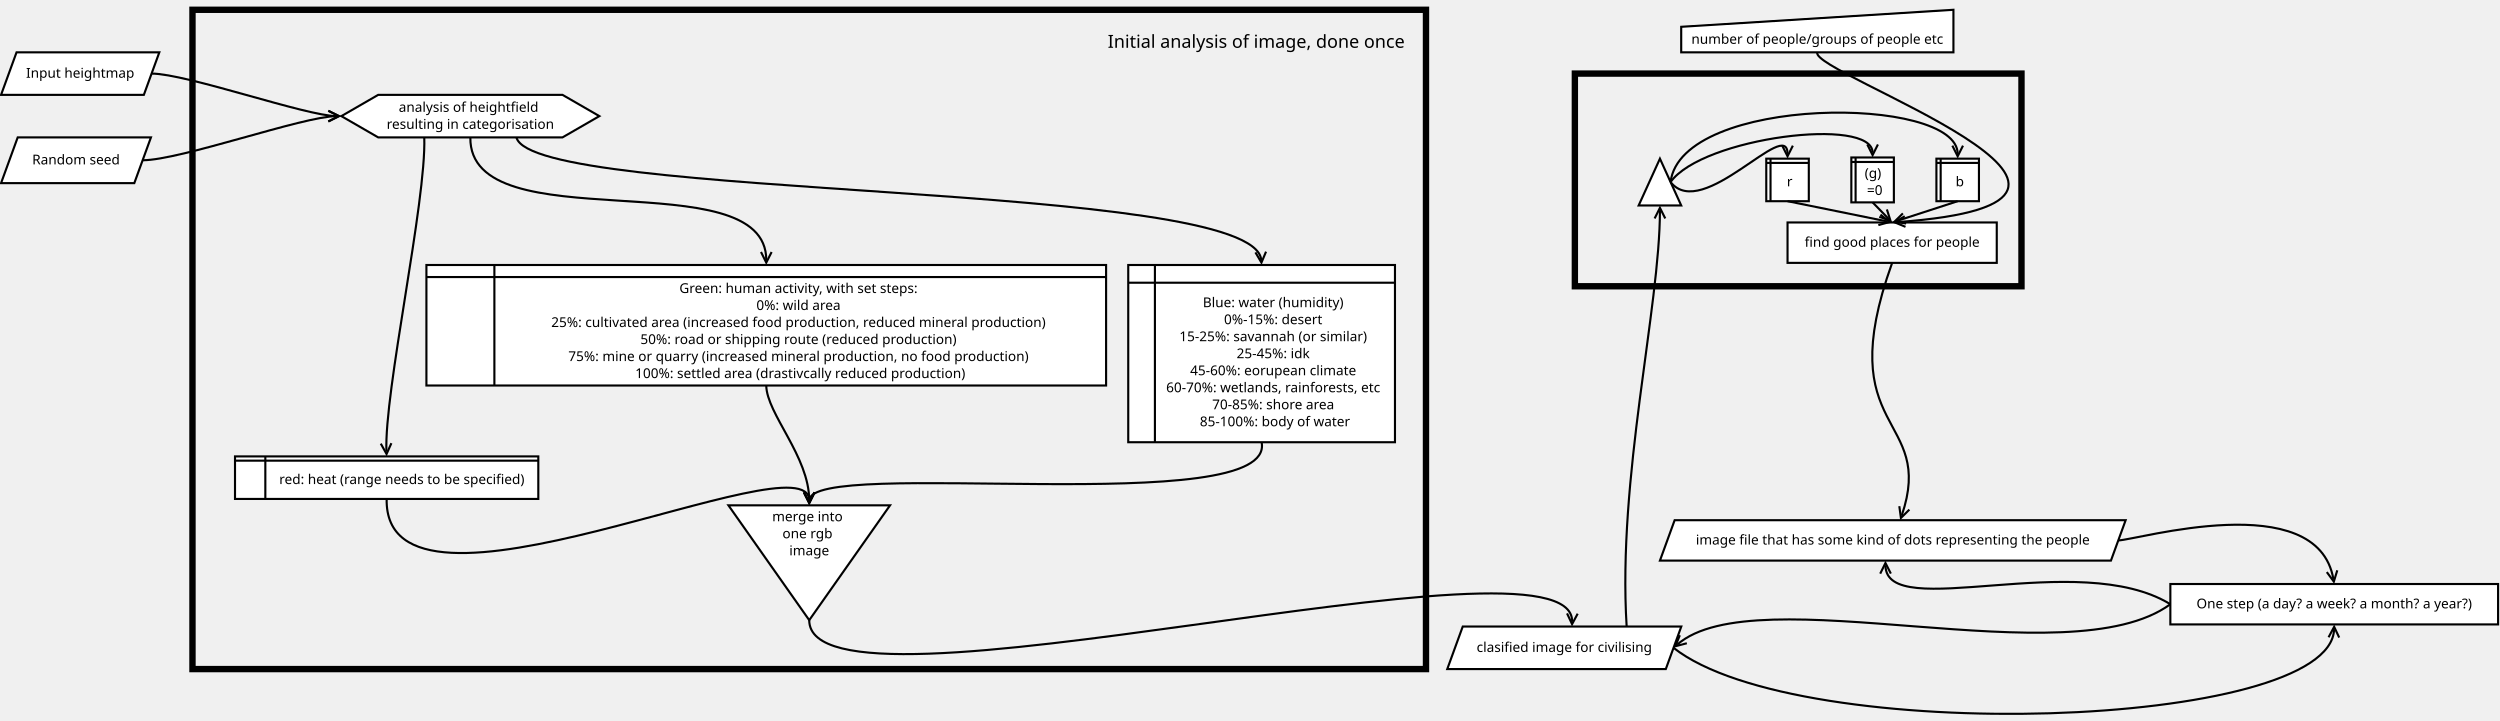
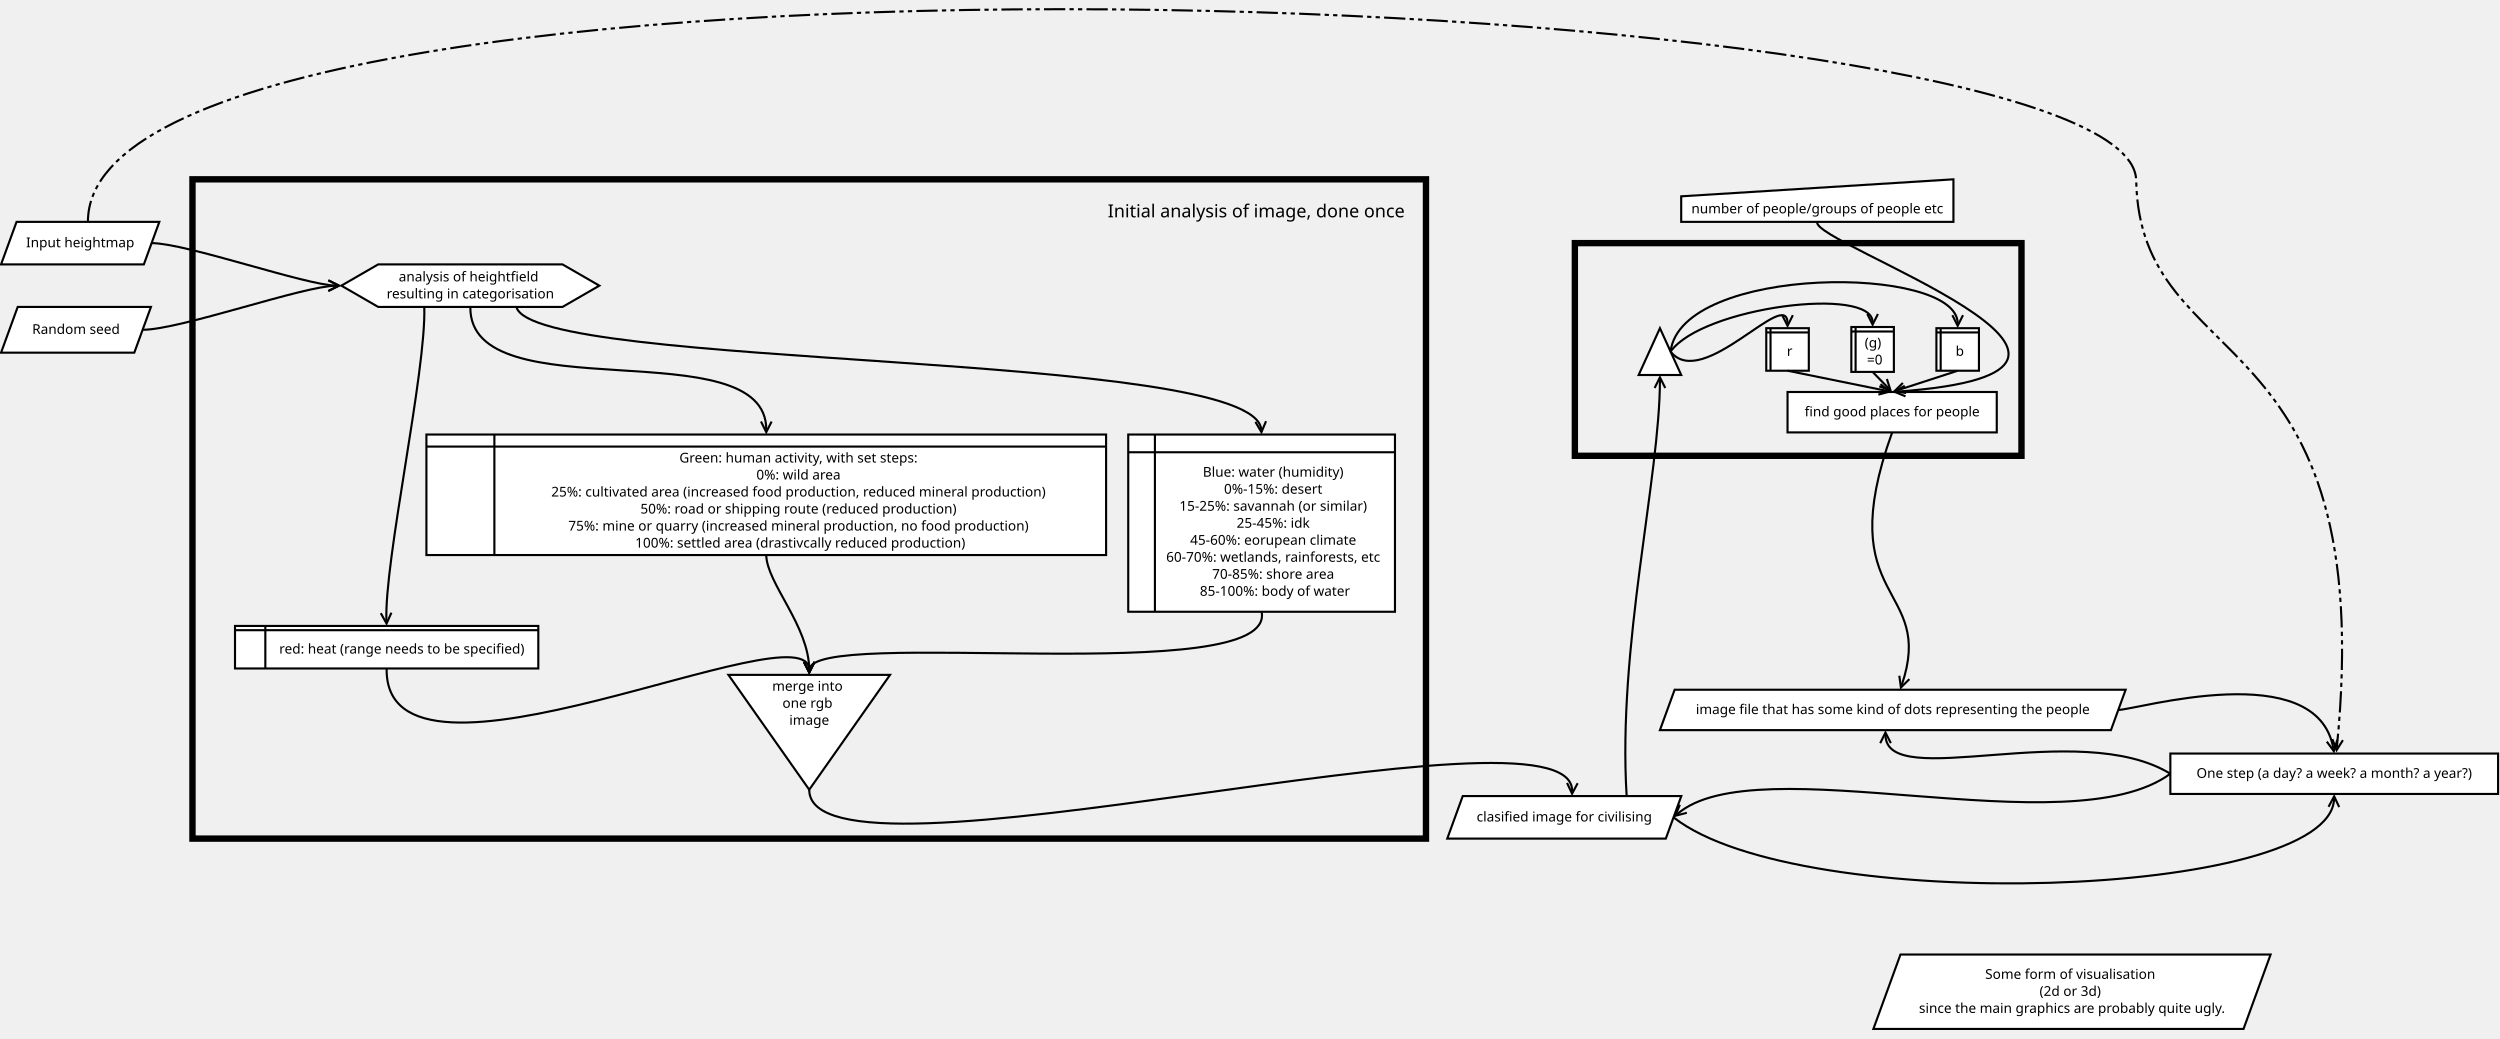
- <svg xmlns="http://www.w3.org/2000/svg" width="118cm" height="34cm" viewBox="19 36 2351 667">
+ <svg xmlns="http://www.w3.org/2000/svg" width="118cm" height="49cm" viewBox="19 -121 2351 961">
  <g id="Background">
    <rect style="fill: none; stroke-opacity: 1; stroke-width: 6; stroke: #000000" x="200" y="40" width="1160" height="620" rx="0" ry="0" />
    <g>
      <polygon style="fill: #ffffff; fill-opacity: 1; stroke-opacity: 1; stroke-width: 2; stroke: #000000" fill-rule="evenodd" points="34.559,80 168.832,80 154.274,120 20,120 " />
      <text font-size="12.8" style="fill: #000000; fill-opacity: 1; stroke: none;text-anchor:middle;font-family:sans-serif;font-style:normal;font-weight:normal" x="94.416" y="103.9">
        <tspan x="94.416" y="103.9">Input heightmap</tspan>
      </text>
    </g>
    <g>
      <polygon style="fill: #ffffff; fill-opacity: 1; stroke-opacity: 1; stroke-width: 2; stroke: #000000" fill-rule="evenodd" points="35.651,160 160.951,160 145.301,203 20,203 " />
      <text font-size="12.8" style="fill: #000000; fill-opacity: 1; stroke: none;text-anchor:middle;font-family:sans-serif;font-style:normal;font-weight:normal" x="90.476" y="185.4">
        <tspan x="90.476" y="185.4">Random seed</tspan>
      </text>
    </g>
    <g>
      <path style="fill: #ffffff; fill-opacity: 1; stroke-opacity: 1; stroke-width: 2; stroke: #000000" fill-rule="evenodd" d="M 374.66 120 L 547.96,120 L 582.62,140 L 547.96,160 L 374.66,160 L 340,140 L 374.66,120z" />
      <text font-size="12.8" style="fill: #000000; fill-opacity: 1; stroke: none;text-anchor:middle;font-family:sans-serif;font-style:normal;font-weight:normal" x="461.31" y="136">
        <tspan x="461.31" y="136">analysis of heightfield</tspan>
        <tspan x="461.31" y="152">resulting in categorisation</tspan>
      </text>
    </g>
    <g>
      <path style="fill: none; stroke-opacity: 1; stroke-width: 2; stroke: #000000" d="M 161.553 100 C 194.237,100 307.316,140 335.528,140" />
      <polyline style="fill: none; stroke-opacity: 1; stroke-width: 2; stroke: #000000" points="327.764,145 337.764,140 327.764,135 " />
    </g>
    <g>
      <path style="fill: none; stroke-opacity: 1; stroke-width: 2; stroke: #000000" d="M 153.126 181.5 C 188.608,181.5 304.518,140 335.528,140" />
      <polyline style="fill: none; stroke-opacity: 1; stroke-width: 2; stroke: #000000" points="327.764,145 337.764,140 327.764,135 " />
    </g>
    <g>
      <rect style="fill: #ffffff; fill-opacity: 1; stroke-opacity: 1; stroke-width: 2; stroke: #000000" x="240" y="460" width="285.222" height="40" rx="0" ry="0" />
      <line style="fill: none; stroke-opacity: 1; stroke-width: 2; stroke: #000000" x1="268.522" y1="460" x2="268.522" y2="500" />
      <line style="fill: none; stroke-opacity: 1; stroke-width: 2; stroke: #000000" x1="240" y1="464" x2="525.222" y2="464" />
      <text font-size="12.8" style="fill: #000000; fill-opacity: 1; stroke: none;text-anchor:middle;font-family:sans-serif;font-style:normal;font-weight:normal" x="396.872" y="486">
        <tspan x="396.872" y="486">red: heat (range needs to be specified)</tspan>
      </text>
    </g>
    <g>
      <rect style="fill: #ffffff; fill-opacity: 1; stroke-opacity: 1; stroke-width: 2; stroke: #000000" x="420" y="280" width="639.167" height="113.333" rx="0" ry="0" />
      <line style="fill: none; stroke-opacity: 1; stroke-width: 2; stroke: #000000" x1="483.917" y1="280" x2="483.917" y2="393.333" />
      <line style="fill: none; stroke-opacity: 1; stroke-width: 2; stroke: #000000" x1="420" y1="291.333" x2="1059.17" y2="291.333" />
      <text font-size="12.8" style="fill: #000000; fill-opacity: 1; stroke: none;text-anchor:middle;font-family:sans-serif;font-style:normal;font-weight:normal" x="771.542" y="306.333">
        <tspan x="771.542" y="306.333">Green: human activity, with set steps:</tspan>
        <tspan x="771.542" y="322.333">0%: wild area</tspan>
        <tspan x="771.542" y="338.333">25%: cultivated area (increased food production, reduced mineral production)</tspan>
        <tspan x="771.542" y="354.333">50%: road or shipping route (reduced production)</tspan>
        <tspan x="771.542" y="370.333">75%: mine or quarry (increased mineral production, no food production)</tspan>
        <tspan x="771.542" y="386.333">100%: settled area (drastivcally reduced production)</tspan>
      </text>
    </g>
    <g>
      <rect style="fill: #ffffff; fill-opacity: 1; stroke-opacity: 1; stroke-width: 2; stroke: #000000" x="1080" y="280" width="250.833" height="166.667" rx="0" ry="0" />
      <line style="fill: none; stroke-opacity: 1; stroke-width: 2; stroke: #000000" x1="1105.08" y1="280" x2="1105.08" y2="446.667" />
      <line style="fill: none; stroke-opacity: 1; stroke-width: 2; stroke: #000000" x1="1080" y1="296.667" x2="1330.83" y2="296.667" />
      <text font-size="12.8" style="fill: #000000; fill-opacity: 1; stroke: none;text-anchor:middle;font-family:sans-serif;font-style:normal;font-weight:normal" x="1217.96" y="319.667">
        <tspan x="1217.96" y="319.667">Blue: water (humidity)</tspan>
        <tspan x="1217.96" y="335.667">0%-15%: desert</tspan>
        <tspan x="1217.96" y="351.667">15-25%: savannah (or similar)</tspan>
        <tspan x="1217.96" y="367.667">25-45%: idk</tspan>
        <tspan x="1217.96" y="383.667">45-60%: eorupean climate</tspan>
        <tspan x="1217.96" y="399.667">60-70%: wetlands, rainforests, etc</tspan>
        <tspan x="1217.96" y="415.667">70-85%: shore area</tspan>
        <tspan x="1217.96" y="431.667">85-100%: body of water</tspan>
      </text>
    </g>
    <g>
      <path style="fill: none; stroke-opacity: 1; stroke-width: 2; stroke: #000000" d="M 417.986 160 C 420,220 380,400 382.417,455.532" />
      <polyline style="fill: none; stroke-opacity: 1; stroke-width: 2; stroke: #000000" points="377.085,447.993 382.515,457.766 387.075,447.558 " />
    </g>
    <g>
      <path style="fill: none; stroke-opacity: 1; stroke-width: 2; stroke: #000000" d="M 461.31 160 C 460,260 740,180 739.603,275.528" />
      <polyline style="fill: none; stroke-opacity: 1; stroke-width: 2; stroke: #000000" points="734.635,267.743 739.593,277.764 744.635,267.785 " />
    </g>
    <g>
      <path style="fill: none; stroke-opacity: 1; stroke-width: 2; stroke: #000000" d="M 504.634 160 C 520,220 1200,200 1205.11,275.538" />
      <polyline style="fill: none; stroke-opacity: 1; stroke-width: 2; stroke: #000000" points="1199.6,268.13 1205.26,277.769 1209.58,267.454 " />
    </g>
    <g>
      <polygon style="fill: #ffffff; fill-opacity: 1; stroke-opacity: 1; stroke-width: 2; stroke: #000000" fill-rule="evenodd" points="704,506 856,506 780,614 " />
      <text font-size="12.8" style="fill: #000000; fill-opacity: 1; stroke: none;text-anchor:middle;font-family:sans-serif;font-style:normal;font-weight:normal" x="780" y="521">
        <tspan x="780" y="521">merge into</tspan>
        <tspan x="780" y="537">one rgb</tspan>
        <tspan x="780" y="553">image</tspan>
      </text>
    </g>
    <g>
      <path style="fill: none; stroke-opacity: 1; stroke-width: 2; stroke: #000000" d="M 382.612 500 C 380,640 780,440 780,501.528" />
      <polyline style="fill: none; stroke-opacity: 1; stroke-width: 2; stroke: #000000" points="775,493.764 780,503.764 785,493.764 " />
    </g>
    <g>
      <path style="fill: none; stroke-opacity: 1; stroke-width: 2; stroke: #000000" d="M 739.584 393.334 C 740,420 780,460 780,501.528" />
      <polyline style="fill: none; stroke-opacity: 1; stroke-width: 2; stroke: #000000" points="775,493.764 780,503.764 785,493.764 " />
    </g>
    <g>
      <path style="fill: none; stroke-opacity: 1; stroke-width: 2; stroke: #000000" d="M 1205.42 446.666 C 1220,520 780,460 780,501.528" />
      <polyline style="fill: none; stroke-opacity: 1; stroke-width: 2; stroke: #000000" points="775,493.764 780,503.764 785,493.764 " />
    </g>
    <g>
      <polygon style="fill: #ffffff; fill-opacity: 1; stroke-opacity: 1; stroke-width: 2; stroke: #000000" fill-rule="evenodd" points="1394.56,620 1600.08,620 1585.52,660 1380,660 " />
      <text font-size="12.8" style="fill: #000000; fill-opacity: 1; stroke: none;text-anchor:middle;font-family:sans-serif;font-style:normal;font-weight:normal" x="1490.04" y="643.9">
        <tspan x="1490.04" y="643.9">clasified image for civilising</tspan>
      </text>
    </g>
    <g>
      <path style="fill: none; stroke-opacity: 1; stroke-width: 2; stroke: #000000" d="M 780 614 C 780,720 1500,520 1497.44,615.529" />
      <polyline style="fill: none; stroke-opacity: 1; stroke-width: 2; stroke: #000000" points="1492.65,607.634 1497.38,617.765 1502.65,607.902 " />
    </g>
    <text font-size="12.8" style="fill: #000000; fill-opacity: 1; stroke: none;text-anchor:start;font-family:sans-serif;font-style:normal;font-weight:normal" x="780" y="350">
      <tspan x="780" y="350" />
    </text>
    <text font-size="16.933" style="fill: #000000; fill-opacity: 1; stroke: none;text-anchor:end;font-family:sans-serif;font-style:normal;font-weight:normal" x="1340" y="75.75">
      <tspan x="1340" y="75.75">Initial analysis of image, done once</tspan>
    </text>
    <rect style="fill: none; stroke-opacity: 1; stroke-width: 6; stroke: #000000" x="1500" y="100" width="420" height="200" rx="0" ry="0" />
    <g>
      <rect style="fill: #ffffff; fill-opacity: 1; stroke-opacity: 1; stroke-width: 2; stroke: #000000" x="1700" y="240" width="196.75" height="38" rx="0" ry="0" />
      <text font-size="12.8" style="fill: #000000; fill-opacity: 1; stroke: none;text-anchor:middle;font-family:sans-serif;font-style:normal;font-weight:normal" x="1798.38" y="262.9">
        <tspan x="1798.38" y="262.9">find good places for people</tspan>
      </text>
    </g>
    <g>
      <polygon style="fill: #ffffff; fill-opacity: 1; stroke-opacity: 1; stroke-width: 2; stroke: #000000" fill-rule="evenodd" points="1560,224 1600,224 1580,180 " />
      <text font-size="12.8" style="fill: #000000; fill-opacity: 1; stroke: none;text-anchor:middle;font-family:sans-serif;font-style:normal;font-weight:normal" x="1580" y="217">
        <tspan x="1580" y="217" />
      </text>
    </g>
    <g>
      <rect style="fill: #ffffff; fill-opacity: 1; stroke-opacity: 1; stroke-width: 2; stroke: #000000" x="1680" y="180" width="40" height="40" rx="0" ry="0" />
      <line style="fill: none; stroke-opacity: 1; stroke-width: 2; stroke: #000000" x1="1684" y1="180" x2="1684" y2="220" />
      <line style="fill: none; stroke-opacity: 1; stroke-width: 2; stroke: #000000" x1="1680" y1="184" x2="1720" y2="184" />
      <text font-size="12.8" style="fill: #000000; fill-opacity: 1; stroke: none;text-anchor:middle;font-family:sans-serif;font-style:normal;font-weight:normal" x="1702" y="206">
        <tspan x="1702" y="206">r</tspan>
      </text>
    </g>
    <g>
      <rect style="fill: #ffffff; fill-opacity: 1; stroke-opacity: 1; stroke-width: 2; stroke: #000000" x="1760" y="178.889" width="40" height="42.222" rx="0" ry="0" />
      <line style="fill: none; stroke-opacity: 1; stroke-width: 2; stroke: #000000" x1="1764" y1="178.889" x2="1764" y2="221.111" />
      <line style="fill: none; stroke-opacity: 1; stroke-width: 2; stroke: #000000" x1="1760" y1="183.111" x2="1800" y2="183.111" />
      <text font-size="12.8" style="fill: #000000; fill-opacity: 1; stroke: none;text-anchor:middle;font-family:sans-serif;font-style:normal;font-weight:normal" x="1782" y="198.111">
        <tspan x="1782" y="198.111">(g)</tspan>
        <tspan x="1782" y="214.111">=0</tspan>
      </text>
    </g>
    <g>
      <rect style="fill: #ffffff; fill-opacity: 1; stroke-opacity: 1; stroke-width: 2; stroke: #000000" x="1840" y="180" width="40" height="40" rx="0" ry="0" />
      <line style="fill: none; stroke-opacity: 1; stroke-width: 2; stroke: #000000" x1="1844" y1="180" x2="1844" y2="220" />
      <line style="fill: none; stroke-opacity: 1; stroke-width: 2; stroke: #000000" x1="1840" y1="184" x2="1880" y2="184" />
      <text font-size="12.8" style="fill: #000000; fill-opacity: 1; stroke: none;text-anchor:middle;font-family:sans-serif;font-style:normal;font-weight:normal" x="1862" y="206">
        <tspan x="1862" y="206">b</tspan>
      </text>
    </g>
    <g>
      <path style="fill: none; stroke-opacity: 1; stroke-width: 2; stroke: #000000" d="M 1590 202 C 1620,240 1700,140 1700,175.528" />
      <polyline style="fill: none; stroke-opacity: 1; stroke-width: 2; stroke: #000000" points="1695,167.764 1700,177.764 1705,167.764 " />
    </g>
    <g>
      <path style="fill: none; stroke-opacity: 1; stroke-width: 2; stroke: #000000" d="M 1590 202 C 1620,160 1780,140 1780,174.417" />
      <polyline style="fill: none; stroke-opacity: 1; stroke-width: 2; stroke: #000000" points="1775,166.653 1780,176.653 1785,166.653 " />
    </g>
    <g>
      <path style="fill: none; stroke-opacity: 1; stroke-width: 2; stroke: #000000" d="M 1590 202 C 1600,120 1860,120 1860,175.528" />
      <polyline style="fill: none; stroke-opacity: 1; stroke-width: 2; stroke: #000000" points="1855,167.764 1860,177.764 1865,167.764 " />
    </g>
    <g>
      <path style="fill: none; stroke-opacity: 1; stroke-width: 2; stroke: #000000" d="M 1548.7 620 C 1540,480 1580,320 1580,228.472" />
      <polyline style="fill: none; stroke-opacity: 1; stroke-width: 2; stroke: #000000" points="1585,236.236 1580,226.236 1575,236.236 " />
    </g>
    <g>
      <line style="fill: none; stroke-opacity: 1; stroke-width: 2; stroke: #000000" x1="1700" y1="220" x2="1793.99" y2="239.109" />
      <polyline style="fill: none; stroke-opacity: 1; stroke-width: 2; stroke: #000000" points="1785.39,242.462 1796.18,239.555 1787.38,232.662 " />
    </g>
    <g>
      <line style="fill: none; stroke-opacity: 1; stroke-width: 2; stroke: #000000" x1="1780" y1="221.112" x2="1795.26" y2="236.795" />
      <polyline style="fill: none; stroke-opacity: 1; stroke-width: 2; stroke: #000000" points="1786.26,234.716 1796.82,238.397 1793.43,227.743 " />
    </g>
    <g>
      <line style="fill: none; stroke-opacity: 1; stroke-width: 2; stroke: #000000" x1="1860" y1="220" x2="1802.63" y2="238.619" />
      <polyline style="fill: none; stroke-opacity: 1; stroke-width: 2; stroke: #000000" points="1808.47,231.467 1800.5,239.31 1811.56,240.979 " />
    </g>
    <g>
      <polygon style="fill: #ffffff; fill-opacity: 1; stroke-opacity: 1; stroke-width: 2; stroke: #000000" fill-rule="evenodd" points="1593.83,520 2017.95,520 2004.12,558 1580,558 " />
      <text font-size="12.8" style="fill: #000000; fill-opacity: 1; stroke: none;text-anchor:middle;font-family:sans-serif;font-style:normal;font-weight:normal" x="1798.98" y="542.9">
        <tspan x="1798.98" y="542.9">image file that has some kind of dots representing the people</tspan>
      </text>
    </g>
    <g>
      <path style="fill: none; stroke-opacity: 1; stroke-width: 2; stroke: #000000" d="M 1798.38 278 C 1740,440 1840,420 1807.34,515.767" />
      <polyline style="fill: none; stroke-opacity: 1; stroke-width: 2; stroke: #000000" points="1805.11,506.805 1806.61,517.884 1814.57,510.033 " />
    </g>
    <g>
      <rect style="fill: #ffffff; fill-opacity: 1; stroke-opacity: 1; stroke-width: 2; stroke: #000000" x="2060" y="580" width="308.2" height="38" rx="0" ry="0" />
      <text font-size="12.8" style="fill: #000000; fill-opacity: 1; stroke: none;text-anchor:middle;font-family:sans-serif;font-style:normal;font-weight:normal" x="2214.1" y="602.9">
        <tspan x="2214.1" y="602.9">One step (a day? a week? a month? a year?)</tspan>
      </text>
    </g>
    <g>
      <path style="fill: #ffffff; fill-opacity: 1; stroke-opacity: 1; stroke-width: 2; stroke: #000000" fill-rule="evenodd" d="M 1600 56 L 1856,40 L 1856,80 L 1600,80 L 1600,56z" />
      <text font-size="12.8" style="fill: #000000; fill-opacity: 1; stroke: none;text-anchor:middle;font-family:sans-serif;font-style:normal;font-weight:normal" x="1728" y="72">
        <tspan x="1728" y="72">number of people/groups of people etc</tspan>
      </text>
    </g>
    <g>
      <path style="fill: none; stroke-opacity: 1; stroke-width: 2; stroke: #000000" d="M 1728 80 C 1720,100 2080,220 1802.84,239.683" />
      <polyline style="fill: none; stroke-opacity: 1; stroke-width: 2; stroke: #000000" points="1810.23,234.146 1800.61,239.842 1810.94,244.121 " />
    </g>
    <g>
      <path style="fill: none; stroke-opacity: 1; stroke-width: 2; stroke: #000000" d="M 2011.04 539 C 2027.3,539 2198.5,488 2213.35,575.591" />
      <polyline style="fill: none; stroke-opacity: 1; stroke-width: 2; stroke: #000000" points="2207.12,568.772 2213.73,577.795 2216.98,567.1 " />
    </g>
    <g>
      <path style="fill: none; stroke-opacity: 1; stroke-width: 2; stroke: #000000" d="M 1592.8 640 C 1710.5,733 2211.5,717 2213.98,622.471" />
      <polyline style="fill: none; stroke-opacity: 1; stroke-width: 2; stroke: #000000" points="2218.78,630.363 2214.04,620.235 2208.78,630.101 " />
    </g>
    <g>
      <path style="fill: none; stroke-opacity: 1; stroke-width: 2; stroke: #000000" d="M 2060 599 C 1973.5,546 1792.5,617 1792.09,562.472" />
      <polyline style="fill: none; stroke-opacity: 1; stroke-width: 2; stroke: #000000" points="1797.15,570.199 1792.08,560.236 1787.15,570.273 " />
    </g>
    <g>
      <path style="fill: none; stroke-opacity: 1; stroke-width: 2; stroke: #000000" d="M 2060 599 C 1964.5,669 1670.5,572 1596.17,637.055" />
      <polyline style="fill: none; stroke-opacity: 1; stroke-width: 2; stroke: #000000" points="1598.72,628.179 1594.49,638.527 1605.3,635.704 " />
    </g>
+     <g>
+       <polygon style="fill: #ffffff; fill-opacity: 1; stroke-opacity: 1; stroke-width: 2; stroke: #000000" fill-rule="evenodd" points="1806.2,769 2154.27,769 2128.8,839 1780.73,839 " />
+       <text font-size="12.8" style="fill: #000000; fill-opacity: 1; stroke: none;text-anchor:middle;font-family:sans-serif;font-style:normal;font-weight:normal" x="1967.5" y="791.9">
+         <tspan x="1967.5" y="791.9">Some form of visualisation</tspan>
+         <tspan x="1967.5" y="807.9">(2d or 3d)</tspan>
+         <tspan x="1967.5" y="823.9">since the main graphics are probably quite ugly.</tspan>
+       </text>
+     </g>
+     <g>
+       <path style="fill: none; stroke-opacity: 1; stroke-width: 2; stroke-dasharray: 20 4 4 4 4 4; stroke: #000000" d="M 101.696 80 C 100.809,-214.226 2024.34,-145.591 2027.86,40.954 C 2031.38,227.499 2257.49,165.068 2216.54,574.618" />
+       <polyline style="fill: none; stroke-opacity: 1; stroke-width: 2; stroke: #000000" points="2212.34,566.395 2216.32,576.843 2222.29,567.39 " />
+     </g>
  </g>
</svg>
